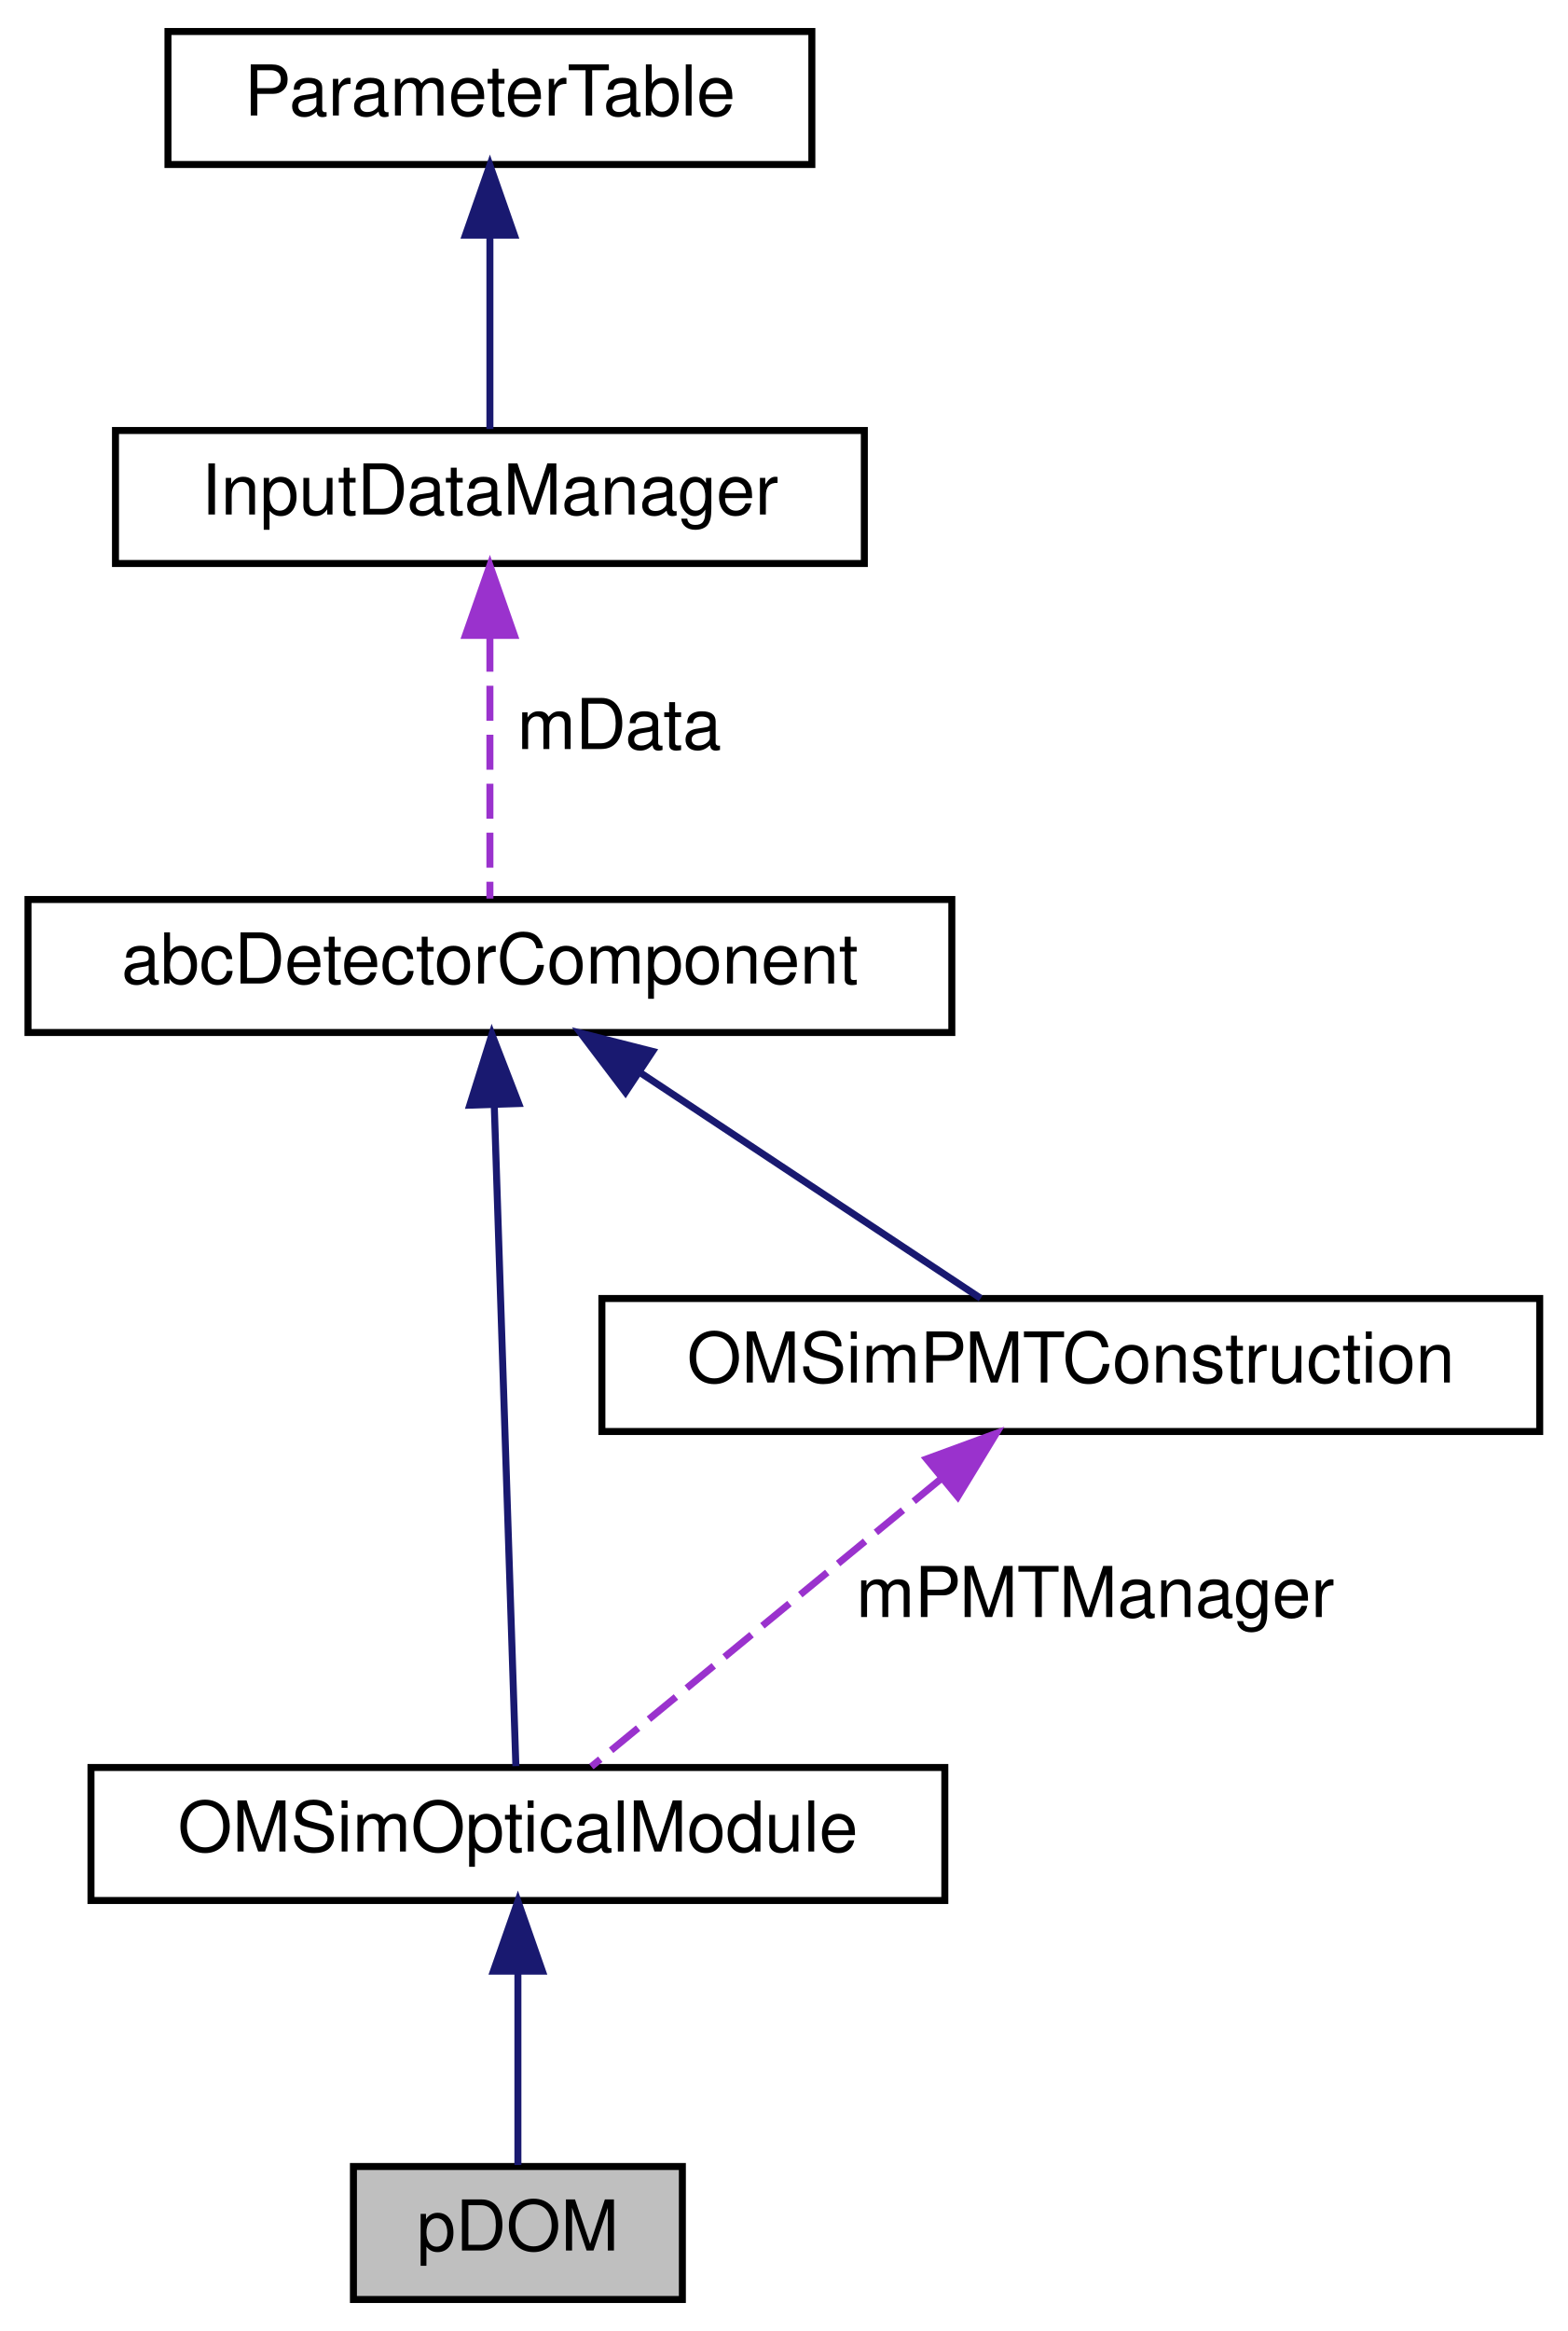
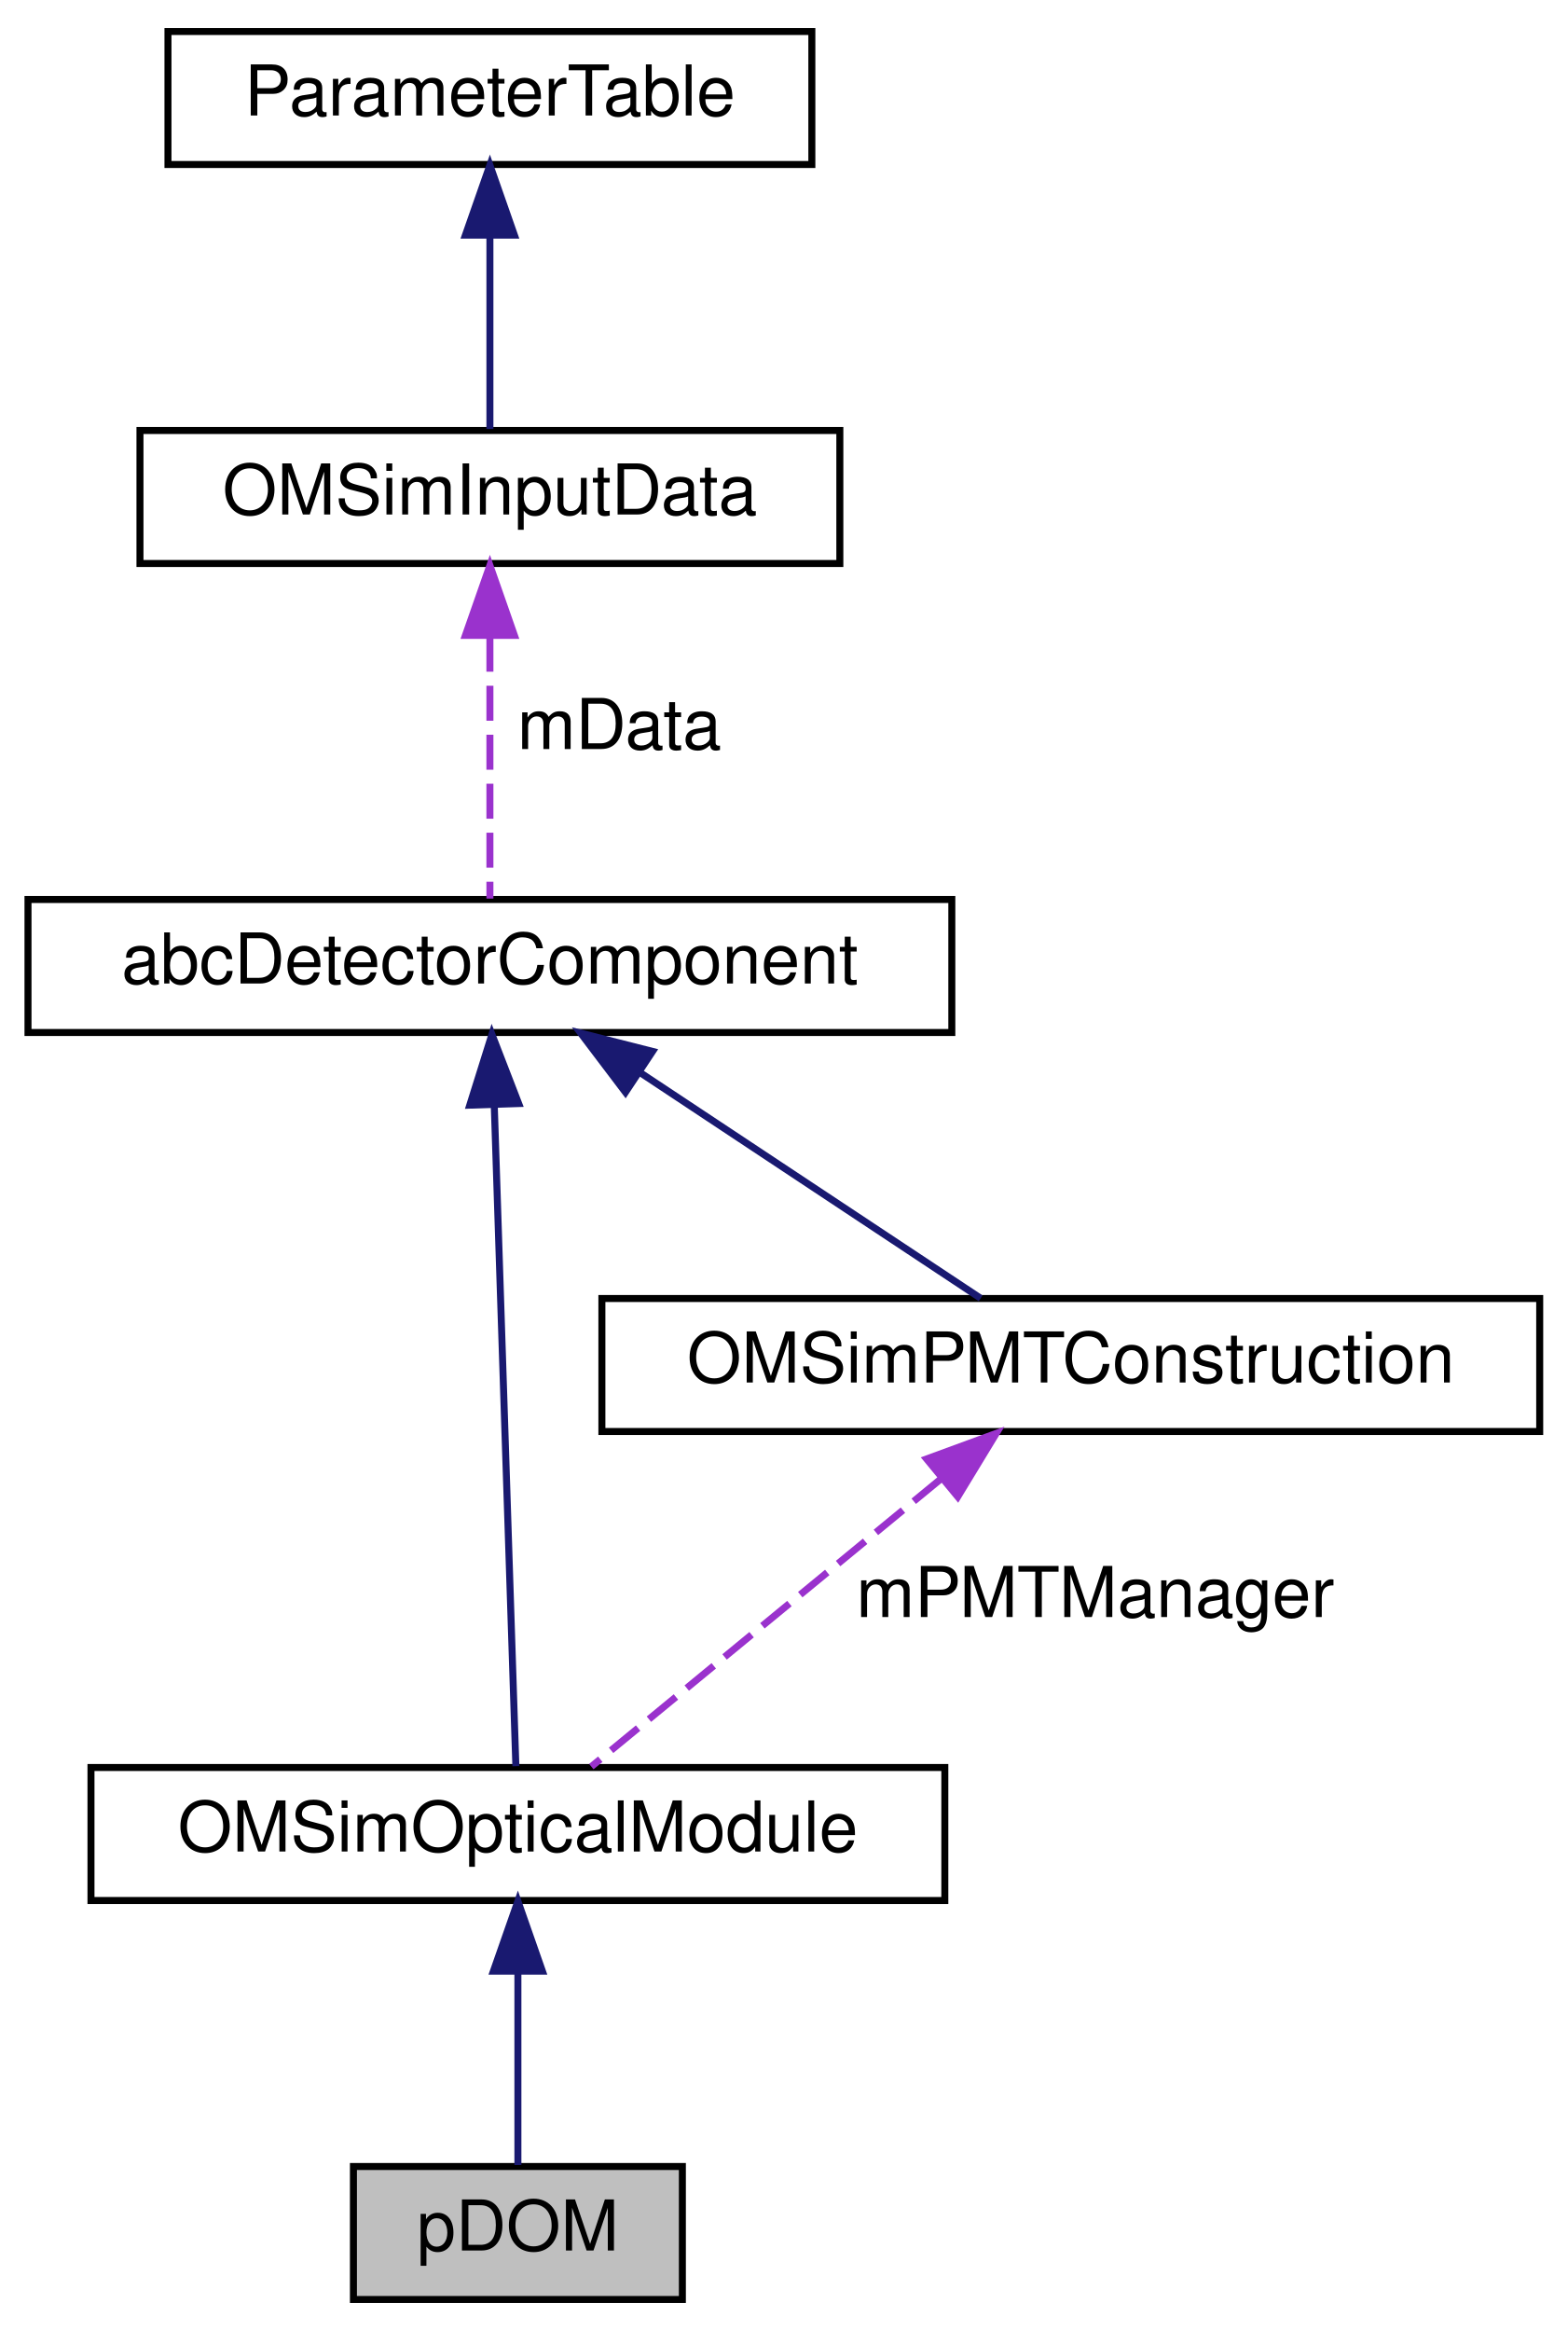
<svg xmlns="http://www.w3.org/2000/svg" xmlns:xlink="http://www.w3.org/1999/xlink" width="224pt" height="333pt" viewBox="0.00 0.00 224.00 333.00">
  <g id="graph0" class="graph" transform="scale(1 1) rotate(0) translate(4 329)">
    <g id="node1" class="node">
      <g id="a_node1">
        <a xlink:title="pDOM class represents the construction of pDOM/Gen1 DOM.">
          <polygon fill="#bfbfbf" stroke="black" points="46.5,-0.5 46.5,-19.5 93.5,-19.5 93.5,-0.5 46.5,-0.5" />
          <text text-anchor="middle" x="70" y="-7.5" font-family="Helvetica,sans-Serif" font-size="10.00">pDOM</text>
        </a>
      </g>
    </g>
    <g id="node2" class="node">
      <g id="a_node2">
        <a xlink:href="class_o_m_sim_optical_module.html" target="_top" xlink:title="Base class for OMs works as interface.">
          <polygon fill="none" stroke="black" points="9,-57.5 9,-76.5 131,-76.5 131,-57.5 9,-57.5" />
          <text text-anchor="middle" x="70" y="-64.5" font-family="Helvetica,sans-Serif" font-size="10.00">OMSimOpticalModule</text>
        </a>
      </g>
    </g>
    <g id="edge1" class="edge">
      <path fill="none" stroke="midnightblue" d="M70,-47.12C70,-37.82 70,-27.06 70,-19.71" />
      <polygon fill="midnightblue" stroke="midnightblue" points="66.5,-47.41 70,-57.41 73.5,-47.41 66.5,-47.41" />
    </g>
    <g id="node3" class="node">
      <g id="a_node3">
        <a xlink:href="classabc_detector_component.html" target="_top" xlink:title="Abstract base class used for constructing detector components.">
          <polygon fill="none" stroke="black" points="0,-181.5 0,-200.5 132,-200.5 132,-181.5 0,-181.5" />
          <text text-anchor="middle" x="66" y="-188.5" font-family="Helvetica,sans-Serif" font-size="10.00">abcDetectorComponent</text>
        </a>
      </g>
    </g>
    <g id="edge2" class="edge">
      <path fill="none" stroke="midnightblue" d="M66.62,-171.19C67.5,-144.4 69.07,-96.31 69.71,-76.69" />
      <polygon fill="midnightblue" stroke="midnightblue" points="63.12,-171.12 66.29,-181.23 70.11,-171.35 63.12,-171.12" />
    </g>
    <g id="node6" class="node">
      <g id="a_node6">
        <a xlink:href="class_o_m_sim_p_m_t_construction.html" target="_top" xlink:title=" ">
          <polygon fill="none" stroke="black" points="82,-124.5 82,-143.5 216,-143.5 216,-124.5 82,-124.5" />
          <text text-anchor="middle" x="149" y="-131.5" font-family="Helvetica,sans-Serif" font-size="10.00">OMSimPMTConstruction</text>
        </a>
      </g>
    </g>
    <g id="edge6" class="edge">
      <path fill="none" stroke="midnightblue" d="M87.39,-175.82C102.81,-165.61 123.12,-152.15 136.12,-143.53" />
      <polygon fill="midnightblue" stroke="midnightblue" points="85.37,-172.96 78.97,-181.41 89.24,-178.8 85.37,-172.96" />
    </g>
    <g id="node4" class="node">
      <g id="a_node4">
-         <a xlink:href="class_input_data_manager.html" target="_top" xlink:title="Manages the input data, including parsing and storing material properties.">
-           <polygon fill="none" stroke="black" points="12.5,-248.5 12.5,-267.5 119.5,-267.5 119.5,-248.5 12.5,-248.5" />
-           <text text-anchor="middle" x="66" y="-255.5" font-family="Helvetica,sans-Serif" font-size="10.00">InputDataManager</text>
+         <a xlink:href="class_o_m_sim_input_data.html" target="_top" xlink:title="Manages the input data, including parsing and storing material properties.">
+           <polygon fill="none" stroke="black" points="16,-248.5 16,-267.5 116,-267.5 116,-248.5 16,-248.5" />
+           <text text-anchor="middle" x="66" y="-255.5" font-family="Helvetica,sans-Serif" font-size="10.00">OMSimInputData</text>
        </a>
      </g>
    </g>
    <g id="edge3" class="edge">
      <path fill="none" stroke="#9a32cd" stroke-dasharray="5,2" d="M66,-238.04C66,-225.67 66,-210.12 66,-200.63" />
      <polygon fill="#9a32cd" stroke="#9a32cd" points="62.5,-238.23 66,-248.23 69.5,-238.23 62.5,-238.23" />
      <text text-anchor="middle" x="84.5" y="-222" font-family="Helvetica,sans-Serif" font-size="10.00"> mData</text>
    </g>
    <g id="node5" class="node">
      <g id="a_node5">
        <a xlink:href="class_parameter_table.html" target="_top" xlink:title="A utility class for managing JSON-based data tables.">
          <polygon fill="none" stroke="black" points="20,-305.5 20,-324.5 112,-324.5 112,-305.5 20,-305.5" />
          <text text-anchor="middle" x="66" y="-312.5" font-family="Helvetica,sans-Serif" font-size="10.00">ParameterTable</text>
        </a>
      </g>
    </g>
    <g id="edge4" class="edge">
      <path fill="none" stroke="midnightblue" d="M66,-295.12C66,-285.82 66,-275.06 66,-267.71" />
      <polygon fill="midnightblue" stroke="midnightblue" points="62.5,-295.41 66,-305.41 69.5,-295.41 62.5,-295.41" />
    </g>
    <g id="edge5" class="edge">
      <path fill="none" stroke="#9a32cd" stroke-dasharray="5,2" d="M130.42,-117.71C114.86,-104.91 93.2,-87.09 80.49,-76.63" />
      <polygon fill="#9a32cd" stroke="#9a32cd" points="128.4,-120.58 138.35,-124.23 132.85,-115.18 128.4,-120.58" />
      <text text-anchor="middle" x="152.5" y="-98" font-family="Helvetica,sans-Serif" font-size="10.00"> mPMTManager</text>
    </g>
  </g>
</svg>
